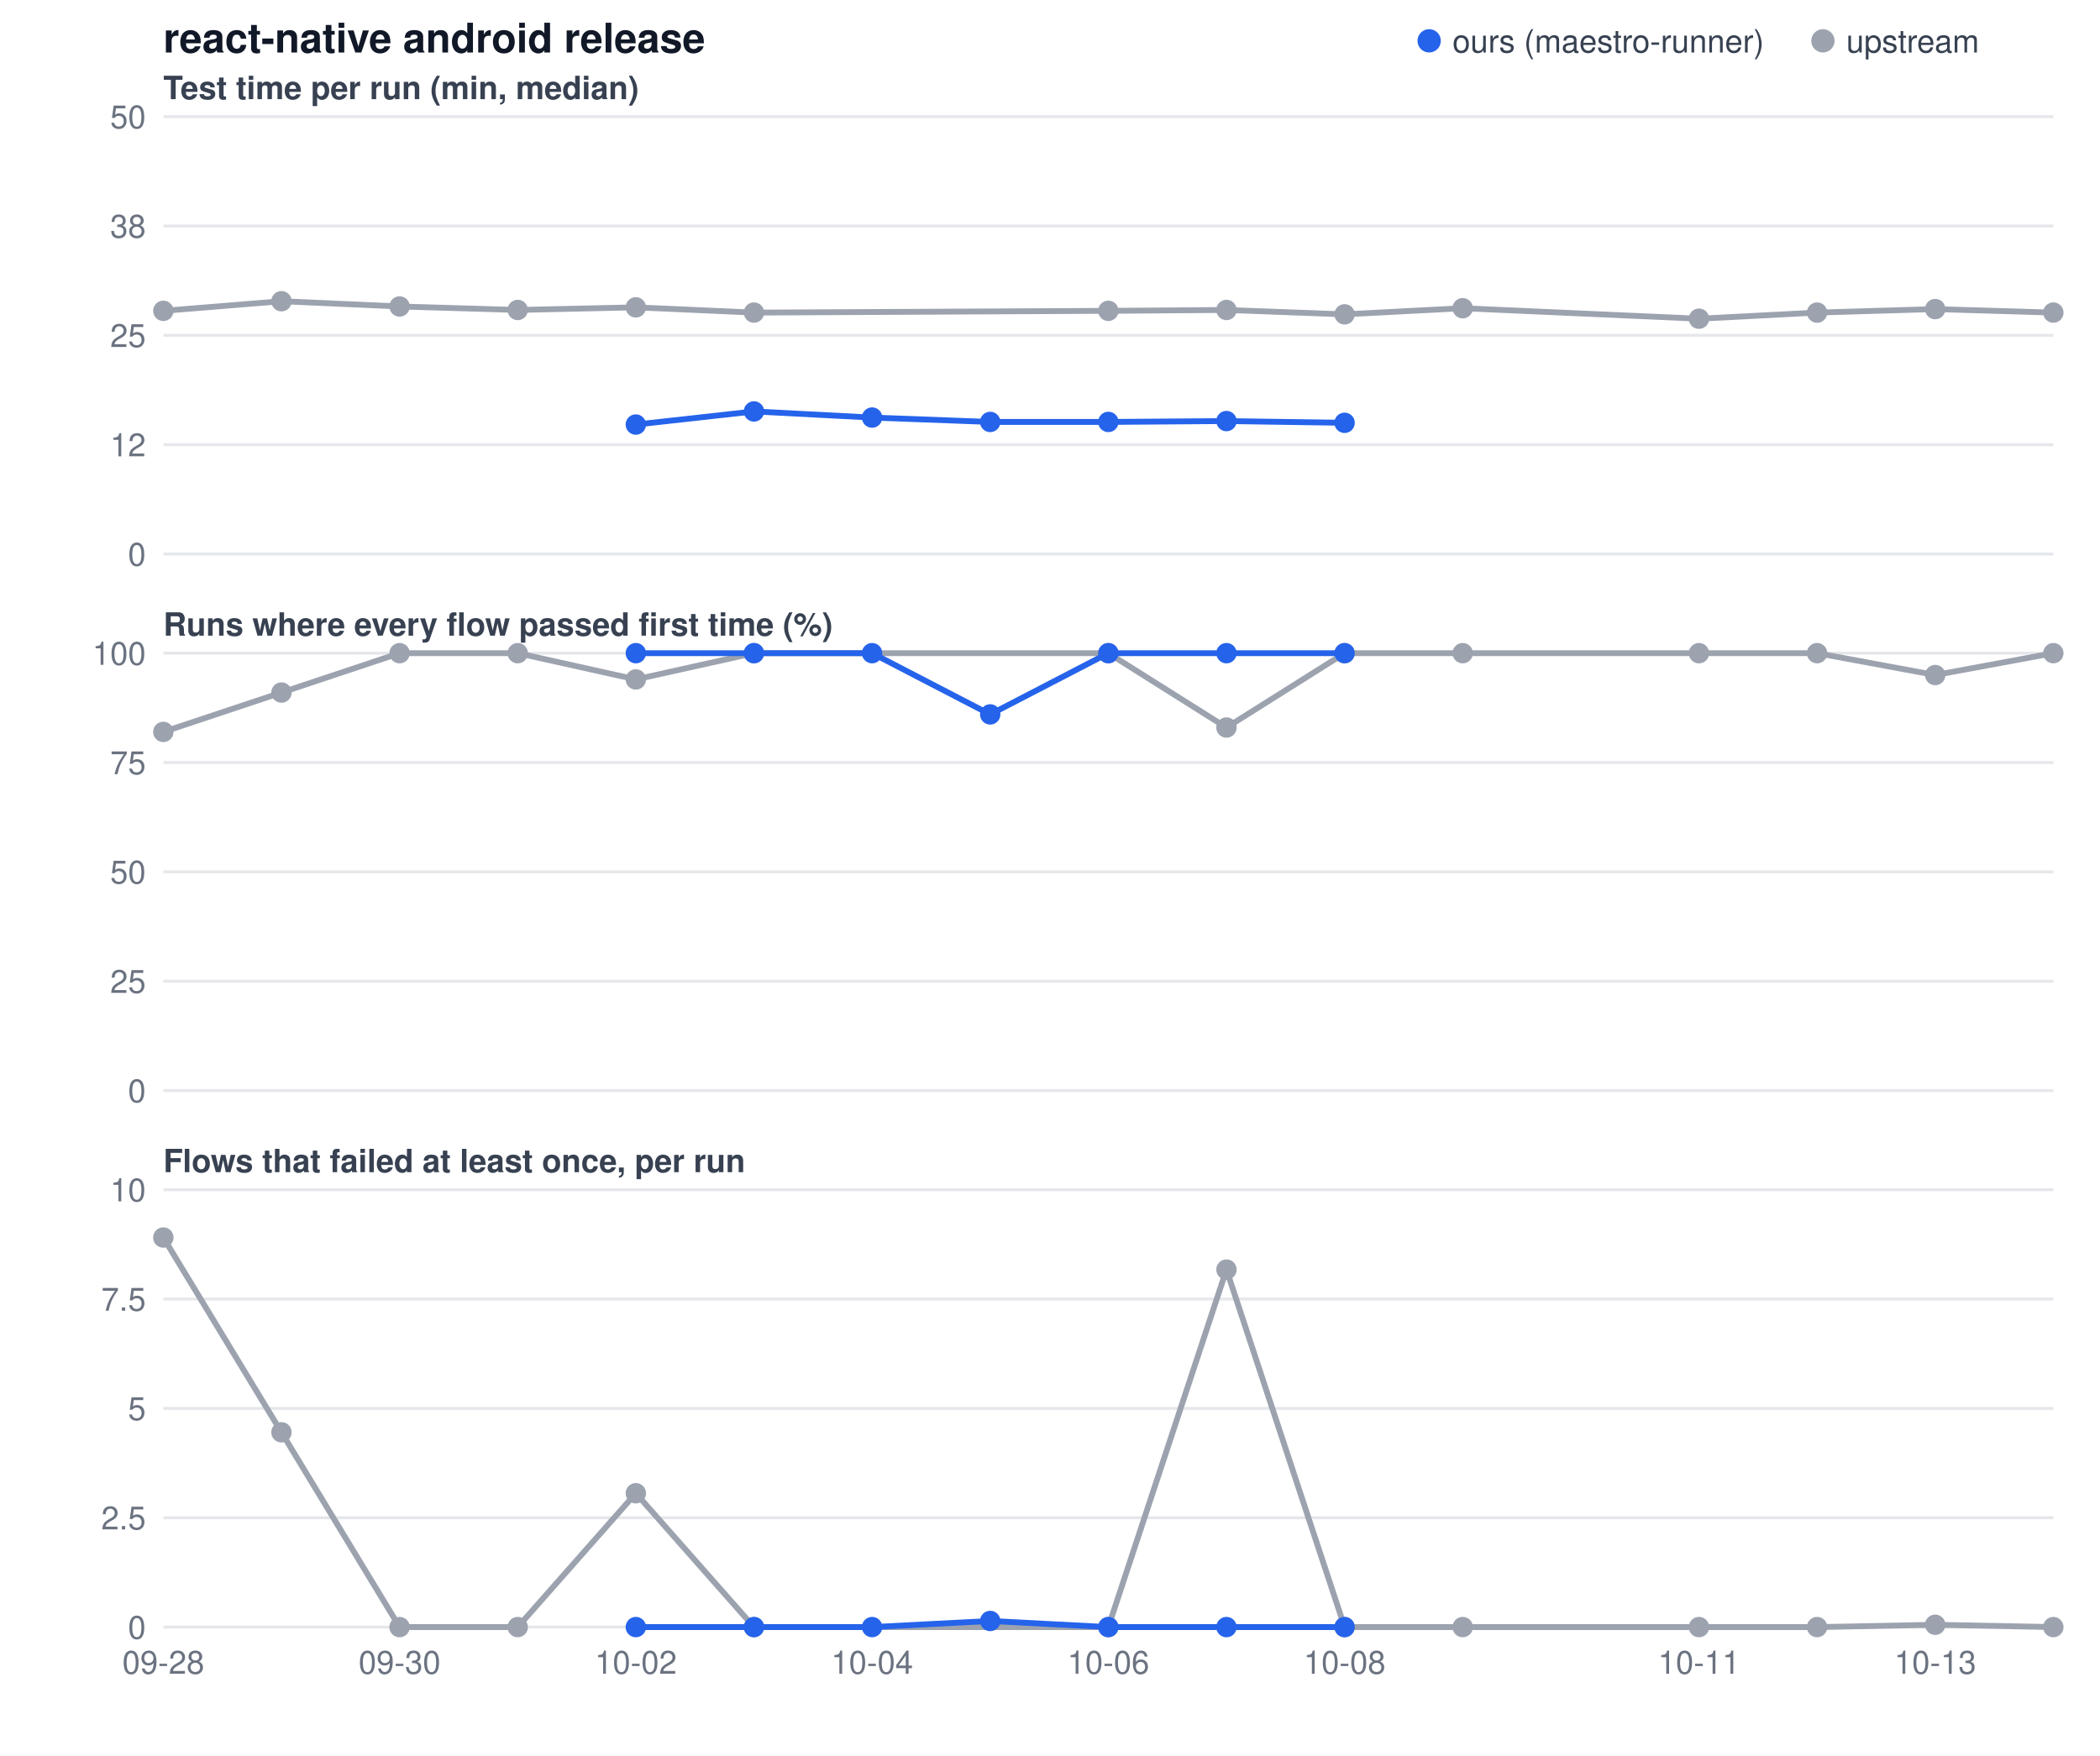
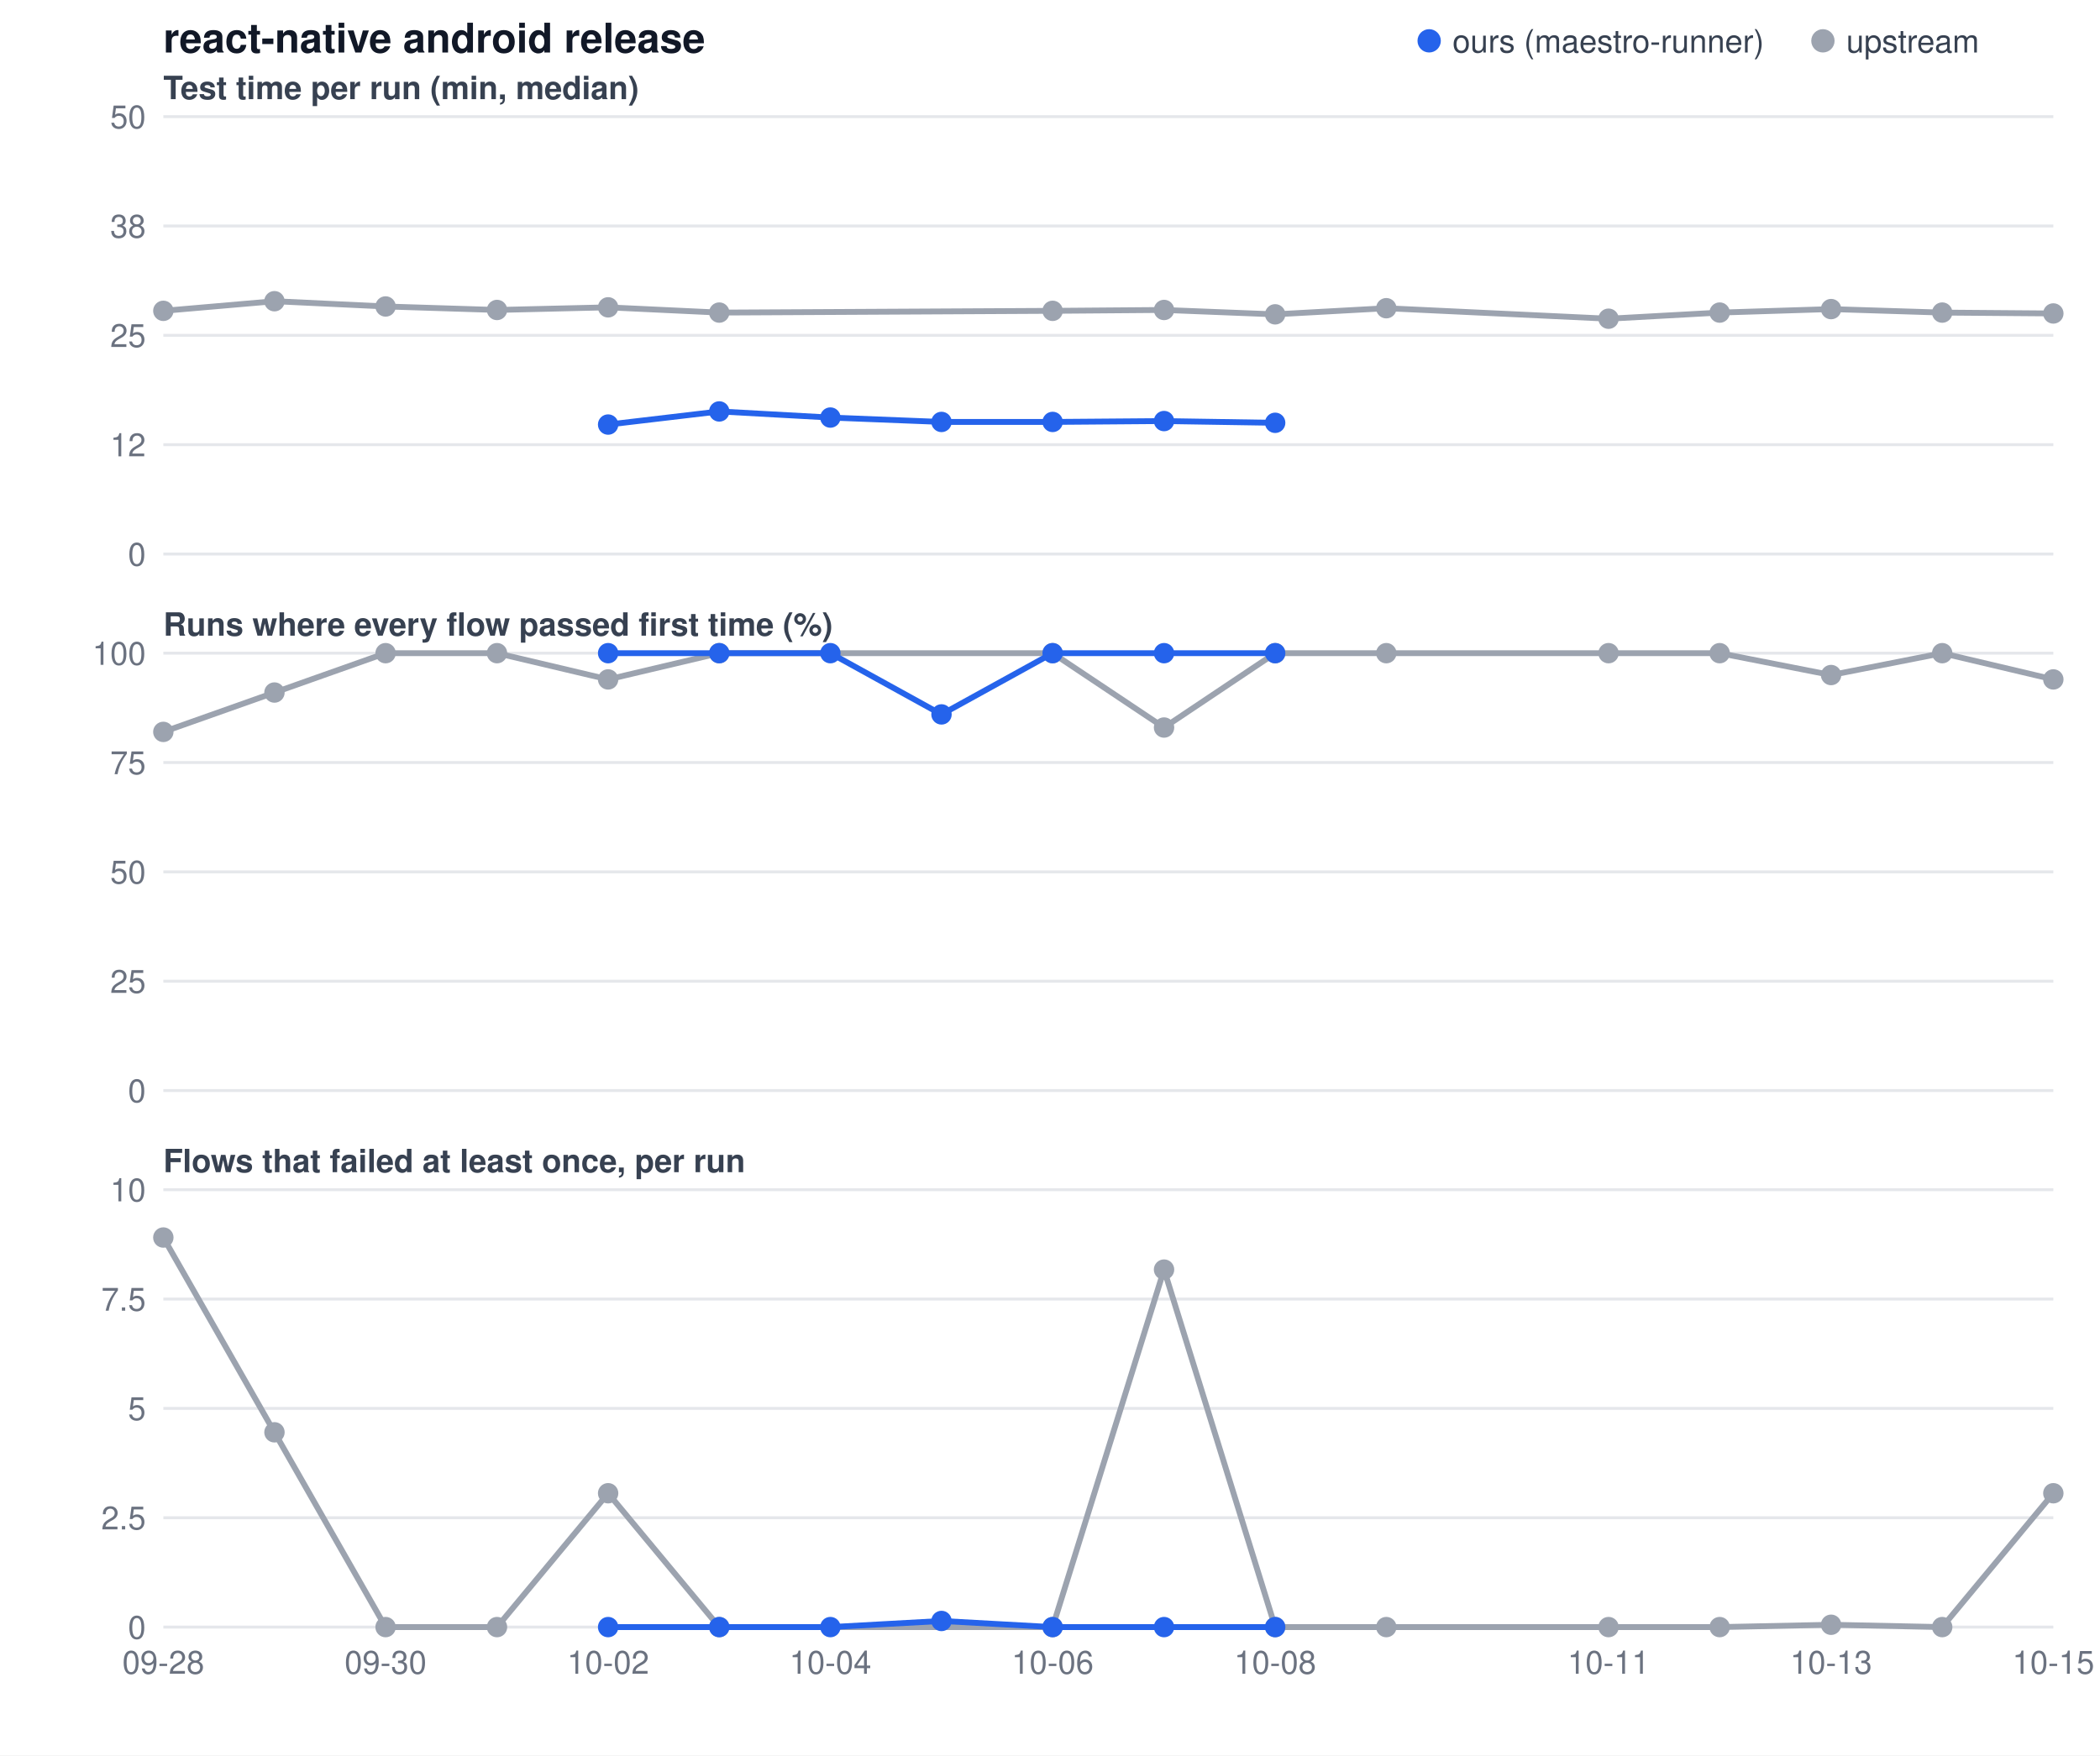
<svg xmlns="http://www.w3.org/2000/svg" width="720" height="602" font-family="-apple-system,Segoe UI,Helvetica,Arial,sans-serif" font-size="11">
  <rect width="100%" height="100%" fill="#ffffff" />
  <text x="56" y="18" font-size="14" font-weight="600" fill="#111827">react-native android release</text>
  <circle cx="490" cy="14" r="4" fill="#2563eb" />
  <text x="498" y="18" fill="#374151">ours (maestro-runner)</text>
  <circle cx="625" cy="14" r="4" fill="#9ca3af" />
  <text x="633" y="18" fill="#374151">upstream</text>
  <text x="56" y="34" fill="#374151" font-weight="600">Test time per run (min, median)</text>
  <line x1="56" x2="704" y1="190.0" y2="190.0" stroke="#e5e7eb" />
  <text x="50" y="194.0" text-anchor="end" fill="#6b7280">0</text>
  <line x1="56" x2="704" y1="152.5" y2="152.5" stroke="#e5e7eb" />
  <text x="50" y="156.5" text-anchor="end" fill="#6b7280">12</text>
  <line x1="56" x2="704" y1="115.0" y2="115.0" stroke="#e5e7eb" />
  <text x="50" y="119.0" text-anchor="end" fill="#6b7280">25</text>
  <line x1="56" x2="704" y1="77.5" y2="77.5" stroke="#e5e7eb" />
  <text x="50" y="81.5" text-anchor="end" fill="#6b7280">38</text>
  <line x1="56" x2="704" y1="40.0" y2="40.0" stroke="#e5e7eb" />
  <text x="50" y="44.0" text-anchor="end" fill="#6b7280">50</text>
-   <polyline fill="none" stroke="#9ca3af" stroke-width="2" points="56.0,106.6 96.5,103.3 137.0,105.1 177.5,106.3 218.0,105.4 258.5,107.2 380.0,106.6 420.5,106.3 461.0,107.8 501.5,105.7 582.5,109.3 623.0,107.2 663.5,106.0 704.0,107.2" />
+   <polyline fill="none" stroke="#9ca3af" stroke-width="2" points="56.0,106.6 94.1,103.3 132.2,105.1 170.4,106.3 208.5,105.4 246.6,107.2 360.9,106.6 399.1,106.3 437.2,107.8 475.3,105.7 551.5,109.3 589.6,107.2 627.8,106.0 665.9,107.2 704.0,107.5" />
  <circle cx="56.0" cy="106.6" r="3.5" fill="#9ca3af" />
-   <circle cx="96.5" cy="103.3" r="3.5" fill="#9ca3af" />
-   <circle cx="137.0" cy="105.1" r="3.5" fill="#9ca3af" />
-   <circle cx="177.5" cy="106.3" r="3.5" fill="#9ca3af" />
-   <circle cx="218.0" cy="105.4" r="3.5" fill="#9ca3af" />
-   <circle cx="258.5" cy="107.2" r="3.5" fill="#9ca3af" />
-   <circle cx="380.0" cy="106.6" r="3.5" fill="#9ca3af" />
-   <circle cx="420.5" cy="106.3" r="3.5" fill="#9ca3af" />
-   <circle cx="461.0" cy="107.8" r="3.5" fill="#9ca3af" />
-   <circle cx="501.5" cy="105.7" r="3.5" fill="#9ca3af" />
-   <circle cx="582.5" cy="109.3" r="3.5" fill="#9ca3af" />
-   <circle cx="623.0" cy="107.2" r="3.5" fill="#9ca3af" />
-   <circle cx="663.5" cy="106.0" r="3.5" fill="#9ca3af" />
-   <circle cx="704.0" cy="107.2" r="3.5" fill="#9ca3af" />
-   <polyline fill="none" stroke="#2563eb" stroke-width="2" points="218.0,145.6 258.5,141.1 299.0,143.2 339.5,144.7 380.0,144.7 420.5,144.4 461.0,145.0" />
-   <circle cx="218.0" cy="145.6" r="3.5" fill="#2563eb" />
-   <circle cx="258.5" cy="141.1" r="3.5" fill="#2563eb" />
-   <circle cx="299.0" cy="143.2" r="3.5" fill="#2563eb" />
-   <circle cx="339.5" cy="144.7" r="3.5" fill="#2563eb" />
-   <circle cx="380.0" cy="144.7" r="3.5" fill="#2563eb" />
-   <circle cx="420.5" cy="144.4" r="3.5" fill="#2563eb" />
-   <circle cx="461.0" cy="145.0" r="3.5" fill="#2563eb" />
+   <circle cx="94.1" cy="103.3" r="3.5" fill="#9ca3af" />
+   <circle cx="132.2" cy="105.1" r="3.5" fill="#9ca3af" />
+   <circle cx="170.4" cy="106.3" r="3.5" fill="#9ca3af" />
+   <circle cx="208.5" cy="105.4" r="3.5" fill="#9ca3af" />
+   <circle cx="246.6" cy="107.2" r="3.5" fill="#9ca3af" />
+   <circle cx="360.9" cy="106.6" r="3.5" fill="#9ca3af" />
+   <circle cx="399.1" cy="106.3" r="3.5" fill="#9ca3af" />
+   <circle cx="437.2" cy="107.8" r="3.5" fill="#9ca3af" />
+   <circle cx="475.3" cy="105.7" r="3.5" fill="#9ca3af" />
+   <circle cx="551.5" cy="109.3" r="3.5" fill="#9ca3af" />
+   <circle cx="589.6" cy="107.2" r="3.5" fill="#9ca3af" />
+   <circle cx="627.8" cy="106.0" r="3.5" fill="#9ca3af" />
+   <circle cx="665.9" cy="107.2" r="3.5" fill="#9ca3af" />
+   <circle cx="704.0" cy="107.5" r="3.5" fill="#9ca3af" />
+   <polyline fill="none" stroke="#2563eb" stroke-width="2" points="208.5,145.6 246.6,141.1 284.7,143.2 322.8,144.7 360.9,144.7 399.1,144.4 437.2,145.0" />
+   <circle cx="208.5" cy="145.6" r="3.5" fill="#2563eb" />
+   <circle cx="246.6" cy="141.1" r="3.5" fill="#2563eb" />
+   <circle cx="284.7" cy="143.2" r="3.5" fill="#2563eb" />
+   <circle cx="322.8" cy="144.7" r="3.5" fill="#2563eb" />
+   <circle cx="360.9" cy="144.7" r="3.5" fill="#2563eb" />
+   <circle cx="399.1" cy="144.4" r="3.5" fill="#2563eb" />
+   <circle cx="437.2" cy="145.0" r="3.5" fill="#2563eb" />
  <text x="56" y="218" fill="#374151" font-weight="600">Runs where every flow passed first time (%)</text>
  <line x1="56" x2="704" y1="374.0" y2="374.0" stroke="#e5e7eb" />
  <text x="50" y="378.0" text-anchor="end" fill="#6b7280">0</text>
  <line x1="56" x2="704" y1="336.5" y2="336.5" stroke="#e5e7eb" />
  <text x="50" y="340.5" text-anchor="end" fill="#6b7280">25</text>
  <line x1="56" x2="704" y1="299.0" y2="299.0" stroke="#e5e7eb" />
  <text x="50" y="303.0" text-anchor="end" fill="#6b7280">50</text>
  <line x1="56" x2="704" y1="261.5" y2="261.5" stroke="#e5e7eb" />
  <text x="50" y="265.5" text-anchor="end" fill="#6b7280">75</text>
  <line x1="56" x2="704" y1="224.0" y2="224.0" stroke="#e5e7eb" />
  <text x="50" y="228.0" text-anchor="end" fill="#6b7280">100</text>
-   <polyline fill="none" stroke="#9ca3af" stroke-width="2" points="56.0,251.0 96.5,237.5 137.0,224.0 177.5,224.0 218.0,233.0 258.5,224.0 380.0,224.0 420.5,249.5 461.0,224.0 501.5,224.0 582.5,224.0 623.0,224.0 663.5,231.5 704.0,224.0" />
+   <polyline fill="none" stroke="#9ca3af" stroke-width="2" points="56.0,251.0 94.1,237.5 132.2,224.0 170.4,224.0 208.5,233.0 246.6,224.0 360.9,224.0 399.1,249.5 437.2,224.0 475.3,224.0 551.5,224.0 589.6,224.0 627.8,231.5 665.9,224.0 704.0,233.0" />
  <circle cx="56.0" cy="251.0" r="3.5" fill="#9ca3af" />
-   <circle cx="96.5" cy="237.5" r="3.5" fill="#9ca3af" />
-   <circle cx="137.0" cy="224.0" r="3.5" fill="#9ca3af" />
-   <circle cx="177.5" cy="224.0" r="3.5" fill="#9ca3af" />
-   <circle cx="218.0" cy="233.0" r="3.5" fill="#9ca3af" />
-   <circle cx="258.5" cy="224.0" r="3.5" fill="#9ca3af" />
-   <circle cx="380.0" cy="224.0" r="3.5" fill="#9ca3af" />
-   <circle cx="420.5" cy="249.5" r="3.5" fill="#9ca3af" />
-   <circle cx="461.0" cy="224.0" r="3.5" fill="#9ca3af" />
-   <circle cx="501.5" cy="224.0" r="3.5" fill="#9ca3af" />
-   <circle cx="582.5" cy="224.0" r="3.5" fill="#9ca3af" />
-   <circle cx="623.0" cy="224.0" r="3.5" fill="#9ca3af" />
-   <circle cx="663.5" cy="231.5" r="3.5" fill="#9ca3af" />
-   <circle cx="704.0" cy="224.0" r="3.5" fill="#9ca3af" />
-   <polyline fill="none" stroke="#2563eb" stroke-width="2" points="218.0,224.0 258.5,224.0 299.0,224.0 339.5,245.0 380.0,224.0 420.5,224.0 461.0,224.0" />
-   <circle cx="218.0" cy="224.0" r="3.5" fill="#2563eb" />
-   <circle cx="258.5" cy="224.0" r="3.5" fill="#2563eb" />
-   <circle cx="299.0" cy="224.0" r="3.5" fill="#2563eb" />
-   <circle cx="339.5" cy="245.0" r="3.5" fill="#2563eb" />
-   <circle cx="380.0" cy="224.0" r="3.5" fill="#2563eb" />
-   <circle cx="420.5" cy="224.0" r="3.5" fill="#2563eb" />
-   <circle cx="461.0" cy="224.0" r="3.5" fill="#2563eb" />
+   <circle cx="94.1" cy="237.5" r="3.5" fill="#9ca3af" />
+   <circle cx="132.2" cy="224.0" r="3.5" fill="#9ca3af" />
+   <circle cx="170.4" cy="224.0" r="3.5" fill="#9ca3af" />
+   <circle cx="208.5" cy="233.0" r="3.5" fill="#9ca3af" />
+   <circle cx="246.6" cy="224.0" r="3.5" fill="#9ca3af" />
+   <circle cx="360.9" cy="224.0" r="3.5" fill="#9ca3af" />
+   <circle cx="399.1" cy="249.5" r="3.5" fill="#9ca3af" />
+   <circle cx="437.2" cy="224.0" r="3.5" fill="#9ca3af" />
+   <circle cx="475.3" cy="224.0" r="3.5" fill="#9ca3af" />
+   <circle cx="551.5" cy="224.0" r="3.5" fill="#9ca3af" />
+   <circle cx="589.6" cy="224.0" r="3.5" fill="#9ca3af" />
+   <circle cx="627.8" cy="231.5" r="3.5" fill="#9ca3af" />
+   <circle cx="665.9" cy="224.0" r="3.5" fill="#9ca3af" />
+   <circle cx="704.0" cy="233.0" r="3.5" fill="#9ca3af" />
+   <polyline fill="none" stroke="#2563eb" stroke-width="2" points="208.5,224.0 246.6,224.0 284.7,224.0 322.8,245.0 360.9,224.0 399.1,224.0 437.2,224.0" />
+   <circle cx="208.5" cy="224.0" r="3.5" fill="#2563eb" />
+   <circle cx="246.6" cy="224.0" r="3.5" fill="#2563eb" />
+   <circle cx="284.7" cy="224.0" r="3.5" fill="#2563eb" />
+   <circle cx="322.8" cy="245.0" r="3.5" fill="#2563eb" />
+   <circle cx="360.9" cy="224.0" r="3.5" fill="#2563eb" />
+   <circle cx="399.1" cy="224.0" r="3.5" fill="#2563eb" />
+   <circle cx="437.2" cy="224.0" r="3.5" fill="#2563eb" />
  <text x="56" y="402" fill="#374151" font-weight="600">Flows that failed at least once, per run</text>
  <line x1="56" x2="704" y1="558.0" y2="558.0" stroke="#e5e7eb" />
  <text x="50" y="562.0" text-anchor="end" fill="#6b7280">0</text>
  <line x1="56" x2="704" y1="520.5" y2="520.5" stroke="#e5e7eb" />
  <text x="50" y="524.5" text-anchor="end" fill="#6b7280">2.5</text>
  <line x1="56" x2="704" y1="483.0" y2="483.0" stroke="#e5e7eb" />
  <text x="50" y="487.0" text-anchor="end" fill="#6b7280">5</text>
  <line x1="56" x2="704" y1="445.5" y2="445.5" stroke="#e5e7eb" />
  <text x="50" y="449.5" text-anchor="end" fill="#6b7280">7.5</text>
  <line x1="56" x2="704" y1="408.0" y2="408.0" stroke="#e5e7eb" />
  <text x="50" y="412.0" text-anchor="end" fill="#6b7280">10</text>
-   <polyline fill="none" stroke="#9ca3af" stroke-width="2" points="56.0,424.4 96.5,491.2 137.0,558.0 177.5,558.0 218.0,512.1 258.5,558.0 380.0,558.0 420.5,435.4 461.0,558.0 501.5,558.0 582.5,558.0 623.0,558.0 663.5,557.2 704.0,558.0" />
+   <polyline fill="none" stroke="#9ca3af" stroke-width="2" points="56.0,424.4 94.1,491.2 132.2,558.0 170.4,558.0 208.5,512.1 246.6,558.0 360.9,558.0 399.1,435.4 437.2,558.0 475.3,558.0 551.5,558.0 589.6,558.0 627.8,557.2 665.9,558.0 704.0,512.1" />
  <circle cx="56.0" cy="424.4" r="3.5" fill="#9ca3af" />
-   <circle cx="96.5" cy="491.2" r="3.5" fill="#9ca3af" />
-   <circle cx="137.0" cy="558.0" r="3.5" fill="#9ca3af" />
-   <circle cx="177.5" cy="558.0" r="3.5" fill="#9ca3af" />
-   <circle cx="218.0" cy="512.1" r="3.5" fill="#9ca3af" />
-   <circle cx="258.5" cy="558.0" r="3.5" fill="#9ca3af" />
-   <circle cx="380.0" cy="558.0" r="3.5" fill="#9ca3af" />
-   <circle cx="420.5" cy="435.4" r="3.5" fill="#9ca3af" />
-   <circle cx="461.0" cy="558.0" r="3.5" fill="#9ca3af" />
-   <circle cx="501.5" cy="558.0" r="3.5" fill="#9ca3af" />
-   <circle cx="582.5" cy="558.0" r="3.5" fill="#9ca3af" />
-   <circle cx="623.0" cy="558.0" r="3.5" fill="#9ca3af" />
-   <circle cx="663.5" cy="557.2" r="3.5" fill="#9ca3af" />
-   <circle cx="704.0" cy="558.0" r="3.5" fill="#9ca3af" />
-   <polyline fill="none" stroke="#2563eb" stroke-width="2" points="218.0,558.0 258.5,558.0 299.0,558.0 339.5,555.9 380.0,558.0 420.5,558.0 461.0,558.0" />
-   <circle cx="218.0" cy="558.0" r="3.5" fill="#2563eb" />
-   <circle cx="258.5" cy="558.0" r="3.5" fill="#2563eb" />
-   <circle cx="299.0" cy="558.0" r="3.5" fill="#2563eb" />
-   <circle cx="339.5" cy="555.9" r="3.5" fill="#2563eb" />
-   <circle cx="380.0" cy="558.0" r="3.5" fill="#2563eb" />
-   <circle cx="420.5" cy="558.0" r="3.5" fill="#2563eb" />
-   <circle cx="461.0" cy="558.0" r="3.5" fill="#2563eb" />
+   <circle cx="94.1" cy="491.2" r="3.5" fill="#9ca3af" />
+   <circle cx="132.2" cy="558.0" r="3.5" fill="#9ca3af" />
+   <circle cx="170.4" cy="558.0" r="3.5" fill="#9ca3af" />
+   <circle cx="208.5" cy="512.1" r="3.5" fill="#9ca3af" />
+   <circle cx="246.6" cy="558.0" r="3.5" fill="#9ca3af" />
+   <circle cx="360.9" cy="558.0" r="3.5" fill="#9ca3af" />
+   <circle cx="399.1" cy="435.4" r="3.5" fill="#9ca3af" />
+   <circle cx="437.2" cy="558.0" r="3.5" fill="#9ca3af" />
+   <circle cx="475.3" cy="558.0" r="3.5" fill="#9ca3af" />
+   <circle cx="551.5" cy="558.0" r="3.5" fill="#9ca3af" />
+   <circle cx="589.6" cy="558.0" r="3.5" fill="#9ca3af" />
+   <circle cx="627.8" cy="557.2" r="3.5" fill="#9ca3af" />
+   <circle cx="665.9" cy="558.0" r="3.5" fill="#9ca3af" />
+   <circle cx="704.0" cy="512.1" r="3.5" fill="#9ca3af" />
+   <polyline fill="none" stroke="#2563eb" stroke-width="2" points="208.5,558.0 246.6,558.0 284.7,558.0 322.8,555.9 360.9,558.0 399.1,558.0 437.2,558.0" />
+   <circle cx="208.5" cy="558.0" r="3.5" fill="#2563eb" />
+   <circle cx="246.6" cy="558.0" r="3.5" fill="#2563eb" />
+   <circle cx="284.7" cy="558.0" r="3.5" fill="#2563eb" />
+   <circle cx="322.8" cy="555.9" r="3.5" fill="#2563eb" />
+   <circle cx="360.9" cy="558.0" r="3.5" fill="#2563eb" />
+   <circle cx="399.1" cy="558.0" r="3.5" fill="#2563eb" />
+   <circle cx="437.2" cy="558.0" r="3.5" fill="#2563eb" />
  <text x="56.0" y="574" text-anchor="middle" fill="#6b7280">09-28</text>
-   <text x="137.0" y="574" text-anchor="middle" fill="#6b7280">09-30</text>
-   <text x="218.0" y="574" text-anchor="middle" fill="#6b7280">10-02</text>
-   <text x="299.0" y="574" text-anchor="middle" fill="#6b7280">10-04</text>
-   <text x="380.0" y="574" text-anchor="middle" fill="#6b7280">10-06</text>
-   <text x="461.0" y="574" text-anchor="middle" fill="#6b7280">10-08</text>
-   <text x="582.5" y="574" text-anchor="middle" fill="#6b7280">10-11</text>
-   <text x="663.5" y="574" text-anchor="middle" fill="#6b7280">10-13</text>
+   <text x="132.2" y="574" text-anchor="middle" fill="#6b7280">09-30</text>
+   <text x="208.5" y="574" text-anchor="middle" fill="#6b7280">10-02</text>
+   <text x="284.7" y="574" text-anchor="middle" fill="#6b7280">10-04</text>
+   <text x="360.9" y="574" text-anchor="middle" fill="#6b7280">10-06</text>
+   <text x="437.2" y="574" text-anchor="middle" fill="#6b7280">10-08</text>
+   <text x="551.5" y="574" text-anchor="middle" fill="#6b7280">10-11</text>
+   <text x="627.8" y="574" text-anchor="middle" fill="#6b7280">10-13</text>
+   <text x="704.0" y="574" text-anchor="middle" fill="#6b7280">10-15</text>
</svg>
